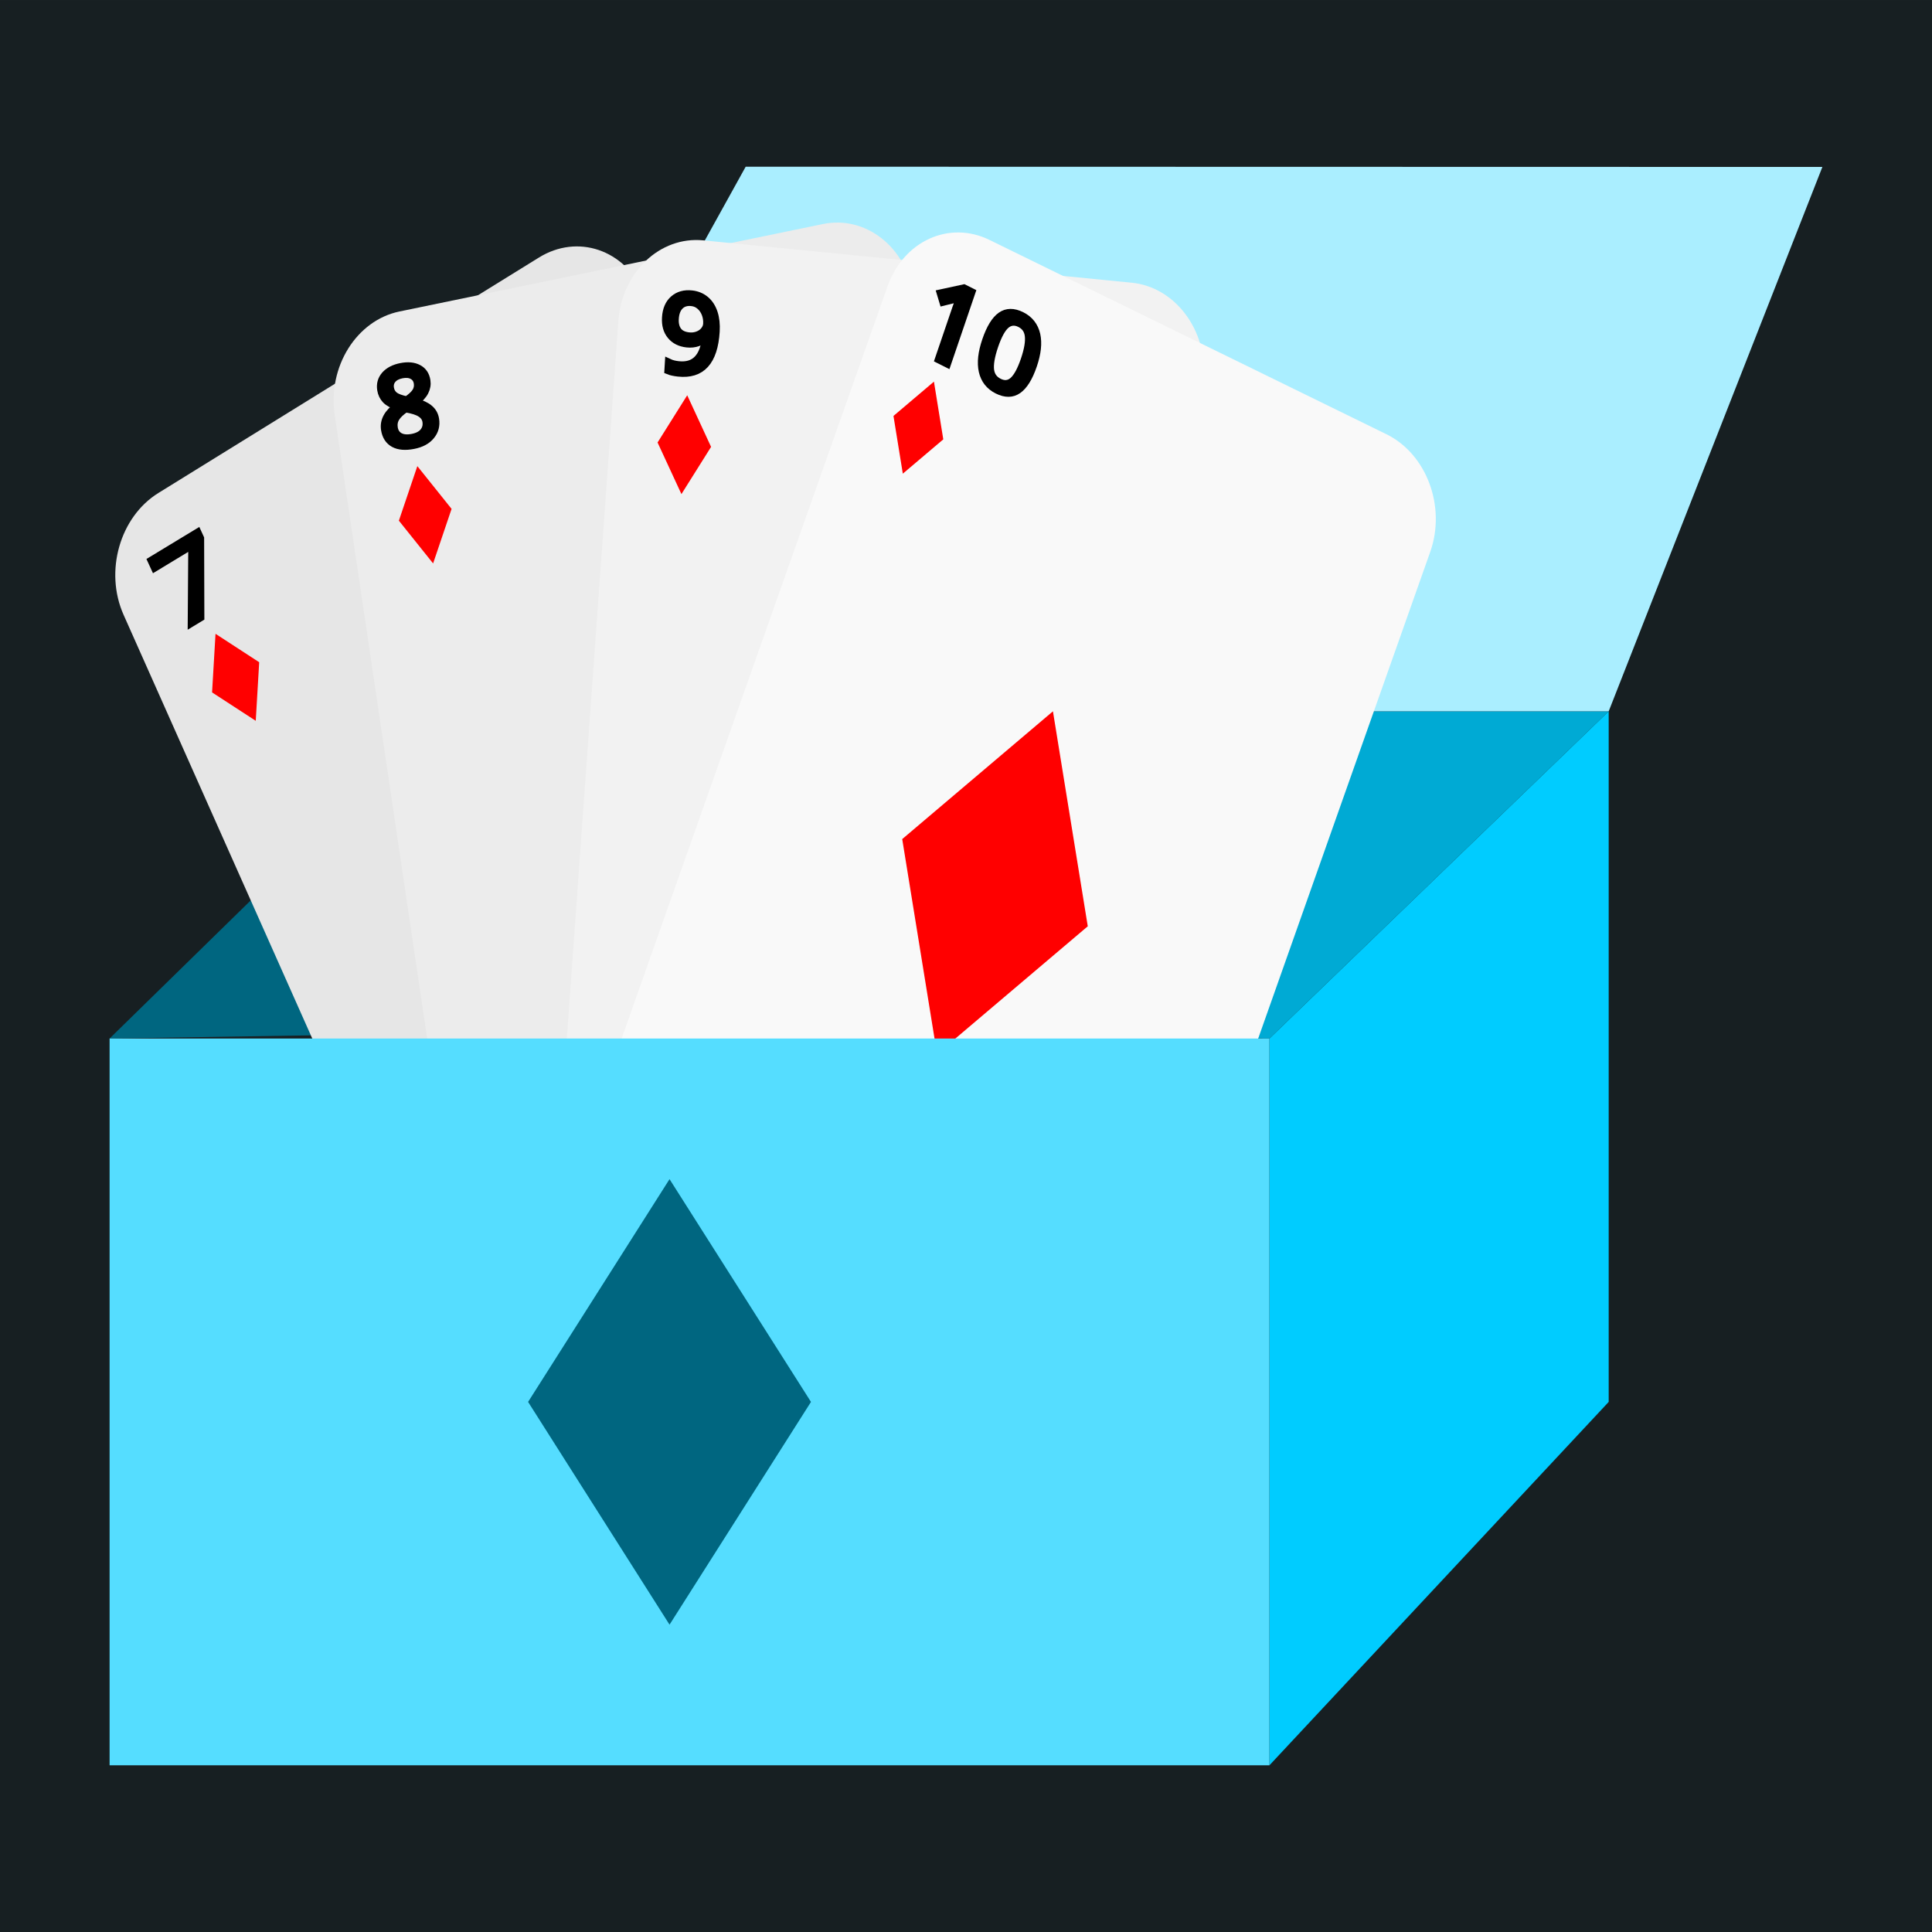
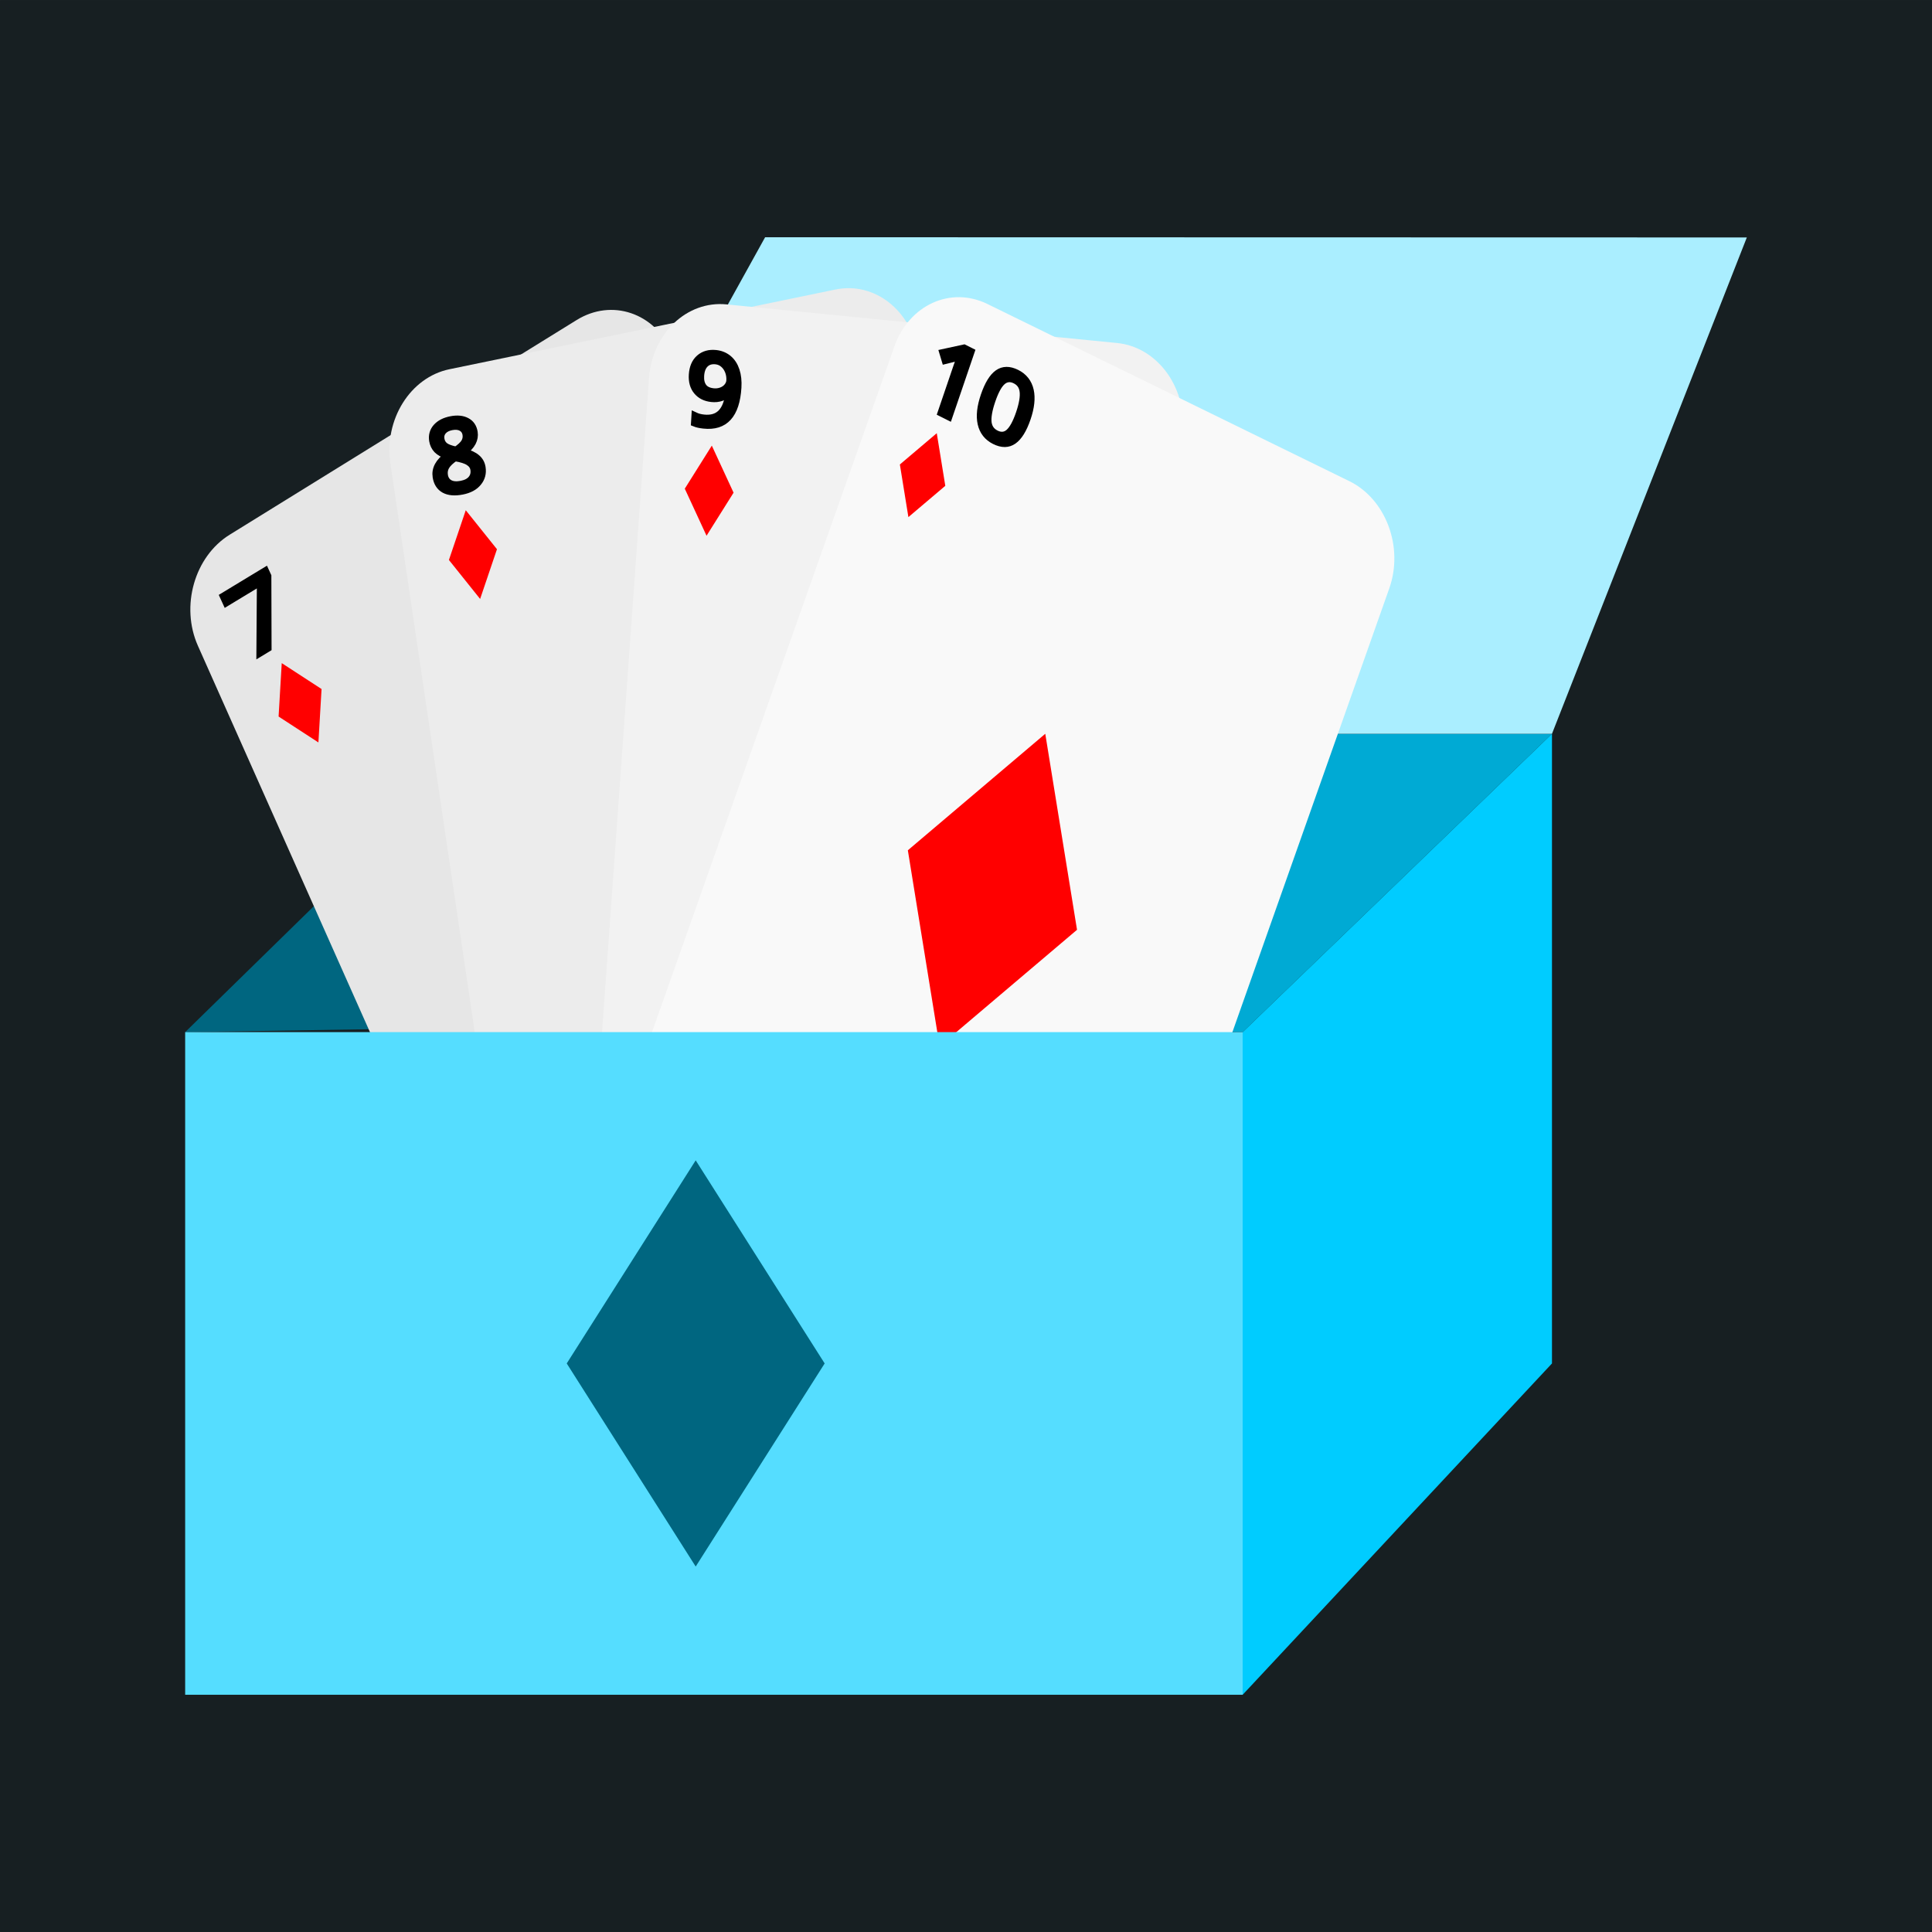
- <svg xmlns="http://www.w3.org/2000/svg" width="620" height="620" viewBox="0 0 164.042 164.042" version="1.1" id="svg1" xml:space="preserve">
+ <svg xmlns="http://www.w3.org/2000/svg" width="680" height="680" viewBox="0 0 179.917 179.917" version="1.1" id="svg1" xml:space="preserve">
  <defs id="defs1" />
  <g id="layer1" transform="matrix(0.929419,0,0,1.094633,-86.37155,-160.2593)">
-     <rect style="fill:#171f22;stroke:none;stroke-width:0;stroke-dasharray:none;paint-order:markers fill stroke;fill-opacity:1" id="rect1" width="176.499" height="149.86" x="92.931" y="146.405" />
-     <path style="fill:#00aad4;fill-opacity:1;stroke:#000000;stroke-width:0;stroke-dasharray:none;stroke-opacity:1;paint-order:markers fill stroke" d="M 239.894,201.579 H 133.491 l -0.531,24.98 75.94,0.4 z" id="path75" />
-     <path style="fill:#006680;fill-opacity:1;stroke:#000000;stroke-width:0;stroke-dasharray:none;stroke-opacity:1;paint-order:markers fill stroke" d="m 133.491,201.579 -30.548,25.38 30.017,-0.4 z" id="path76" />
-     <path style="fill:#aaeeff;fill-opacity:1;stroke:#000000;stroke-width:0;stroke-dasharray:none;stroke-opacity:1;paint-order:markers fill stroke" d="m 239.894,201.579 19.523,-42.225 -98.363,-0.019 -27.563,42.244 z" id="path77" />
-     <g id="g77" transform="matrix(1.080017,0.1676145,-0.1676145,1.080017,22.86996,-39.08472)" style="stroke:#000000;stroke-width:0;stroke-dasharray:none;stroke-opacity:1;paint-order:markers fill stroke">
-       <g id="g52" transform="matrix(0.3829445,0.2144706,-0.2341302,0.3878716,144.1282,117.5879)" style="stroke:#000000;stroke-width:0;stroke-dasharray:none;stroke-opacity:1;paint-order:markers fill stroke">
-         <rect style="fill:#e6e6e6;fill-opacity:1;stroke:#000000;stroke-width:0;stroke-dasharray:none;stroke-opacity:1;paint-order:markers fill stroke" id="rect49" width="192.509" height="107.706" x="84.682" y="65.737" ry="14.461" transform="rotate(23.28354)" />
-         <rect style="fill:#ff0000;fill-opacity:1;stroke:#000000;stroke-width:0;stroke-dasharray:none;stroke-opacity:1;paint-order:markers fill stroke" id="rect50" width="35.18" height="35.18" x="-239.96" y="-30.182" transform="matrix(-0.5907673,-0.806842,0.9878831,-0.1551997,0,0)" />
-         <text xml:space="preserve" style="font-style:normal;font-variant:normal;font-weight:normal;font-stretch:normal;font-size:12.927px;font-family:'Showcard Gothic';-inkscape-font-specification:'Showcard Gothic, Normal';font-variant-ligatures:normal;font-variant-caps:normal;font-variant-numeric:normal;font-variant-east-asian:normal;letter-spacing:0px;display:inline;fill:#000000;fill-opacity:1;stroke:#000000;stroke-width:0.989;stroke-dasharray:none;stroke-opacity:1;paint-order:markers fill stroke" x="-172.718" y="176.722" id="text50" transform="matrix(0.6168725,-1.398823,1.254057,0.5215998,-82.90658,-139.5598)">
-           <tspan id="tspan50" style="font-style:normal;font-variant:normal;font-weight:normal;font-stretch:normal;font-family:'Open Sans';-inkscape-font-specification:'Open Sans';fill:#000000;fill-opacity:1;stroke:#000000;stroke-width:0.989;stroke-dasharray:none;stroke-opacity:1;paint-order:markers fill stroke" x="-172.718" y="176.722">7</tspan>
-         </text>
-         <rect style="fill:#ff0000;fill-opacity:1;stroke:#000000;stroke-width:0;stroke-dasharray:none;stroke-opacity:1;paint-order:markers fill stroke" id="rect51" width="6.556" height="6.556" x="-275.739" y="-76.092" transform="matrix(-0.8511896,-1.162514,1.423362,-0.2236149,-82.90658,-139.5598)" />
-         <text xml:space="preserve" style="font-style:normal;font-variant:normal;font-weight:normal;font-stretch:normal;font-size:12.927px;font-family:'Showcard Gothic';-inkscape-font-specification:'Showcard Gothic, Normal';font-variant-ligatures:normal;font-variant-caps:normal;font-variant-numeric:normal;font-variant-east-asian:normal;letter-spacing:0px;display:inline;fill:#000000;fill-opacity:1;stroke:#000000;stroke-width:0.989;stroke-dasharray:none;stroke-opacity:1;paint-order:markers fill stroke" x="111.552" y="-286.744" id="text51" transform="matrix(-0.6168725,1.398823,-1.254057,-0.5215998,-82.90658,-139.5598)">
-           <tspan id="tspan51" style="font-style:normal;font-variant:normal;font-weight:normal;font-stretch:normal;font-family:'Open Sans';-inkscape-font-specification:'Open Sans';fill:#000000;fill-opacity:1;stroke:#000000;stroke-width:0.989;stroke-dasharray:none;stroke-opacity:1;paint-order:markers fill stroke" x="111.552" y="-286.744">7</tspan>
-         </text>
-         <rect style="fill:#ff0000;fill-opacity:1;stroke:#000000;stroke-width:0;stroke-dasharray:none;stroke-opacity:1;paint-order:markers fill stroke" id="rect52" width="6.556" height="6.556" x="266.714" y="-36.835" transform="matrix(0.8511896,1.162514,-1.423362,0.2236149,-82.90658,-139.5598)" />
+     <rect style="fill:#171f22;fill-opacity:1;stroke:none;stroke-width:0;stroke-dasharray:none;paint-order:markers fill stroke" id="rect1" width="193.58" height="164.362" x="92.931" y="146.405" />
+     <g id="g1" transform="translate(-1.472138,5.674817)">
+       <path style="fill:#00aad4;fill-opacity:1;stroke:#000000;stroke-width:0;stroke-dasharray:none;stroke-opacity:1;paint-order:markers fill stroke" d="M 249.906,203.156 H 143.504 l -0.531,24.98 75.94,0.4 z" id="path75" />
+       <path style="fill:#006680;fill-opacity:1;stroke:#000000;stroke-width:0;stroke-dasharray:none;stroke-opacity:1;paint-order:markers fill stroke" d="m 143.504,203.156 -30.548,25.38 30.017,-0.4 z" id="path76" />
+       <path style="fill:#aaeeff;fill-opacity:1;stroke:#000000;stroke-width:0;stroke-dasharray:none;stroke-opacity:1;paint-order:markers fill stroke" d="m 249.906,203.156 19.523,-42.225 -98.363,-0.019 -27.563,42.244 z" id="path77" />
+       <g id="g77" transform="matrix(1.080017,0.1676145,-0.1676145,1.080017,32.88238,-37.50826)" style="stroke:#000000;stroke-width:0;stroke-dasharray:none;stroke-opacity:1;paint-order:markers fill stroke">
+         <g id="g52" transform="matrix(0.3829445,0.2144706,-0.2341302,0.3878716,144.1282,117.5879)" style="stroke:#000000;stroke-width:0;stroke-dasharray:none;stroke-opacity:1;paint-order:markers fill stroke">
+           <rect style="fill:#e6e6e6;fill-opacity:1;stroke:#000000;stroke-width:0;stroke-dasharray:none;stroke-opacity:1;paint-order:markers fill stroke" id="rect49" width="192.509" height="107.706" x="84.682" y="65.737" ry="14.461" transform="rotate(23.28354)" />
+           <rect style="fill:#ff0000;fill-opacity:1;stroke:#000000;stroke-width:0;stroke-dasharray:none;stroke-opacity:1;paint-order:markers fill stroke" id="rect50" width="35.18" height="35.18" x="-239.96" y="-30.182" transform="matrix(-0.5907673,-0.806842,0.9878831,-0.1551997,0,0)" />
+           <text xml:space="preserve" style="font-style:normal;font-variant:normal;font-weight:normal;font-stretch:normal;font-size:12.927px;font-family:'Showcard Gothic';-inkscape-font-specification:'Showcard Gothic, Normal';font-variant-ligatures:normal;font-variant-caps:normal;font-variant-numeric:normal;font-variant-east-asian:normal;letter-spacing:0px;display:inline;fill:#000000;fill-opacity:1;stroke:#000000;stroke-width:0.989;stroke-dasharray:none;stroke-opacity:1;paint-order:markers fill stroke" x="-172.718" y="176.722" id="text50" transform="matrix(0.6168725,-1.398823,1.254057,0.5215998,-82.90658,-139.5598)">
+             <tspan id="tspan50" style="font-style:normal;font-variant:normal;font-weight:normal;font-stretch:normal;font-family:'Open Sans';-inkscape-font-specification:'Open Sans';fill:#000000;fill-opacity:1;stroke:#000000;stroke-width:0.989;stroke-dasharray:none;stroke-opacity:1;paint-order:markers fill stroke" x="-172.718" y="176.722">7</tspan>
+           </text>
+           <rect style="fill:#ff0000;fill-opacity:1;stroke:#000000;stroke-width:0;stroke-dasharray:none;stroke-opacity:1;paint-order:markers fill stroke" id="rect51" width="6.556" height="6.556" x="-275.739" y="-76.092" transform="matrix(-0.8511896,-1.162514,1.423362,-0.2236149,-82.90658,-139.5598)" />
+           <text xml:space="preserve" style="font-style:normal;font-variant:normal;font-weight:normal;font-stretch:normal;font-size:12.927px;font-family:'Showcard Gothic';-inkscape-font-specification:'Showcard Gothic, Normal';font-variant-ligatures:normal;font-variant-caps:normal;font-variant-numeric:normal;font-variant-east-asian:normal;letter-spacing:0px;display:inline;fill:#000000;fill-opacity:1;stroke:#000000;stroke-width:0.989;stroke-dasharray:none;stroke-opacity:1;paint-order:markers fill stroke" x="111.552" y="-286.744" id="text51" transform="matrix(-0.6168725,1.398823,-1.254057,-0.5215998,-82.90658,-139.5598)">
+             <tspan id="tspan51" style="font-style:normal;font-variant:normal;font-weight:normal;font-stretch:normal;font-family:'Open Sans';-inkscape-font-specification:'Open Sans';fill:#000000;fill-opacity:1;stroke:#000000;stroke-width:0.989;stroke-dasharray:none;stroke-opacity:1;paint-order:markers fill stroke" x="111.552" y="-286.744">7</tspan>
+           </text>
+           <rect style="fill:#ff0000;fill-opacity:1;stroke:#000000;stroke-width:0;stroke-dasharray:none;stroke-opacity:1;paint-order:markers fill stroke" id="rect52" width="6.556" height="6.556" x="266.714" y="-36.835" transform="matrix(0.8511896,1.162514,-1.423362,0.2236149,-82.90658,-139.5598)" />
+         </g>
+         <g id="g56" transform="matrix(0.2992198,0.32111,-0.3413354,0.2979118,182.558,116.3246)" style="stroke:#000000;stroke-width:0;stroke-dasharray:none;stroke-opacity:1;paint-order:markers fill stroke">
+           <rect style="fill:#ececec;fill-opacity:1;stroke:#000000;stroke-width:0;stroke-dasharray:none;stroke-opacity:1;paint-order:markers fill stroke" id="rect53" width="192.509" height="107.706" x="84.682" y="65.737" ry="14.461" transform="rotate(23.28354)" />
+           <rect style="fill:#ff0000;fill-opacity:1;stroke:#000000;stroke-width:0;stroke-dasharray:none;stroke-opacity:1;paint-order:markers fill stroke" id="rect54" width="35.18" height="35.18" x="-239.96" y="-30.182" transform="matrix(-0.5907673,-0.806842,0.9878831,-0.1551997,0,0)" />
+           <text xml:space="preserve" style="font-style:normal;font-variant:normal;font-weight:normal;font-stretch:normal;font-size:12.927px;font-family:'Showcard Gothic';-inkscape-font-specification:'Showcard Gothic, Normal';font-variant-ligatures:normal;font-variant-caps:normal;font-variant-numeric:normal;font-variant-east-asian:normal;letter-spacing:0px;display:inline;fill:#000000;fill-opacity:1;stroke:#000000;stroke-width:0.989;stroke-dasharray:none;stroke-opacity:1;paint-order:markers fill stroke" x="-172.718" y="176.722" id="text54" transform="matrix(0.6168725,-1.398823,1.254057,0.5215998,-82.90658,-139.5598)">
+             <tspan id="tspan54" style="font-style:normal;font-variant:normal;font-weight:normal;font-stretch:normal;font-family:'Open Sans';-inkscape-font-specification:'Open Sans';fill:#000000;fill-opacity:1;stroke:#000000;stroke-width:0.989;stroke-dasharray:none;stroke-opacity:1;paint-order:markers fill stroke" x="-172.718" y="176.722">8</tspan>
+           </text>
+           <rect style="fill:#ff0000;fill-opacity:1;stroke:#000000;stroke-width:0;stroke-dasharray:none;stroke-opacity:1;paint-order:markers fill stroke" id="rect55" width="6.556" height="6.556" x="-275.739" y="-76.092" transform="matrix(-0.8511896,-1.162514,1.423362,-0.2236149,-82.90658,-139.5598)" />
+           <text xml:space="preserve" style="font-style:normal;font-variant:normal;font-weight:normal;font-stretch:normal;font-size:12.927px;font-family:'Showcard Gothic';-inkscape-font-specification:'Showcard Gothic, Normal';font-variant-ligatures:normal;font-variant-caps:normal;font-variant-numeric:normal;font-variant-east-asian:normal;letter-spacing:0px;display:inline;fill:#000000;fill-opacity:1;stroke:#000000;stroke-width:0.989;stroke-dasharray:none;stroke-opacity:1;paint-order:markers fill stroke" x="111.552" y="-286.744" id="text55" transform="matrix(-0.6168725,1.398823,-1.254057,-0.5215998,-82.90658,-139.5598)">
+             <tspan style="font-style:normal;font-variant:normal;font-weight:normal;font-stretch:normal;font-family:'Open Sans';-inkscape-font-specification:'Open Sans';fill:#000000;fill-opacity:1;stroke:#000000;stroke-width:0.989;stroke-dasharray:none;stroke-opacity:1;paint-order:markers fill stroke" x="111.552" y="-286.744" id="tspan64">8</tspan>
+           </text>
+           <rect style="fill:#ff0000;fill-opacity:1;stroke:#000000;stroke-width:0;stroke-dasharray:none;stroke-opacity:1;paint-order:markers fill stroke" id="rect56" width="6.556" height="6.556" x="266.714" y="-36.835" transform="matrix(0.8511896,1.162514,-1.423362,0.2236149,-82.90658,-139.5598)" />
+         </g>
+         <g id="g60" transform="matrix(0.2076495,0.3866857,-0.4059123,0.2012375,219.8436,123.8154)" style="stroke:#000000;stroke-width:0;stroke-dasharray:none;stroke-opacity:1;paint-order:markers fill stroke">
+           <rect style="fill:#f2f2f2;fill-opacity:1;stroke:#000000;stroke-width:0;stroke-dasharray:none;stroke-opacity:1;paint-order:markers fill stroke" id="rect57" width="192.509" height="107.706" x="84.682" y="65.737" ry="14.461" transform="rotate(23.28354)" />
+           <rect style="fill:#ff0000;fill-opacity:1;stroke:#000000;stroke-width:0;stroke-dasharray:none;stroke-opacity:1;paint-order:markers fill stroke" id="rect58" width="35.18" height="35.18" x="-239.96" y="-30.182" transform="matrix(-0.5907673,-0.806842,0.9878831,-0.1551997,0,0)" />
+           <text xml:space="preserve" style="font-style:normal;font-variant:normal;font-weight:normal;font-stretch:normal;font-size:12.927px;font-family:'Showcard Gothic';-inkscape-font-specification:'Showcard Gothic, Normal';font-variant-ligatures:normal;font-variant-caps:normal;font-variant-numeric:normal;font-variant-east-asian:normal;letter-spacing:0px;display:inline;fill:#000000;fill-opacity:1;stroke:#000000;stroke-width:0.989;stroke-dasharray:none;stroke-opacity:1;paint-order:markers fill stroke" x="-172.718" y="176.722" id="text58" transform="matrix(0.6168725,-1.398823,1.254057,0.5215998,-82.90658,-139.5598)">
+             <tspan id="tspan58" style="font-style:normal;font-variant:normal;font-weight:normal;font-stretch:normal;font-family:'Open Sans';-inkscape-font-specification:'Open Sans';fill:#000000;fill-opacity:1;stroke:#000000;stroke-width:0.989;stroke-dasharray:none;stroke-opacity:1;paint-order:markers fill stroke" x="-172.718" y="176.722">9</tspan>
+           </text>
+           <rect style="fill:#ff0000;fill-opacity:1;stroke:#000000;stroke-width:0;stroke-dasharray:none;stroke-opacity:1;paint-order:markers fill stroke" id="rect59" width="6.556" height="6.556" x="-275.739" y="-76.092" transform="matrix(-0.8511896,-1.162514,1.423362,-0.2236149,-82.90658,-139.5598)" />
+           <text xml:space="preserve" style="font-style:normal;font-variant:normal;font-weight:normal;font-stretch:normal;font-size:12.927px;font-family:'Showcard Gothic';-inkscape-font-specification:'Showcard Gothic, Normal';font-variant-ligatures:normal;font-variant-caps:normal;font-variant-numeric:normal;font-variant-east-asian:normal;letter-spacing:0px;display:inline;fill:#000000;fill-opacity:1;stroke:#000000;stroke-width:0.989;stroke-dasharray:none;stroke-opacity:1;paint-order:markers fill stroke" x="111.552" y="-286.744" id="text59" transform="matrix(-0.6168725,1.398823,-1.254057,-0.5215998,-82.90658,-139.5598)">
+             <tspan id="tspan59" style="font-style:normal;font-variant:normal;font-weight:normal;font-stretch:normal;font-family:'Open Sans';-inkscape-font-specification:'Open Sans';fill:#000000;fill-opacity:1;stroke:#000000;stroke-width:0.989;stroke-dasharray:none;stroke-opacity:1;paint-order:markers fill stroke" x="111.552" y="-286.744">9</tspan>
+           </text>
+           <rect style="fill:#ff0000;fill-opacity:1;stroke:#000000;stroke-width:0;stroke-dasharray:none;stroke-opacity:1;paint-order:markers fill stroke" id="rect60" width="6.556" height="6.556" x="266.714" y="-36.835" transform="matrix(0.8511896,1.162514,-1.423362,0.2236149,-82.90658,-139.5598)" />
+         </g>
+         <g id="g64" transform="matrix(0.07972926,0.4316102,-0.4479626,0.06775533,252.9293,143.4058)" style="stroke:#000000;stroke-width:0;stroke-dasharray:none;stroke-opacity:1;paint-order:markers fill stroke">
+           <rect style="fill:#f9f9f9;fill-opacity:1;stroke:#000000;stroke-width:0;stroke-dasharray:none;stroke-opacity:1;paint-order:markers fill stroke" id="rect61" width="192.509" height="107.706" x="84.682" y="65.737" ry="14.461" transform="rotate(23.28354)" />
+           <rect style="fill:#ff0000;fill-opacity:1;stroke:#000000;stroke-width:0;stroke-dasharray:none;stroke-opacity:1;paint-order:markers fill stroke" id="rect62" width="35.18" height="35.18" x="-239.96" y="-30.182" transform="matrix(-0.5907673,-0.806842,0.9878831,-0.1551997,0,0)" />
+           <text xml:space="preserve" style="font-style:normal;font-variant:normal;font-weight:normal;font-stretch:normal;font-size:12.927px;font-family:'Showcard Gothic';-inkscape-font-specification:'Showcard Gothic, Normal';font-variant-ligatures:normal;font-variant-caps:normal;font-variant-numeric:normal;font-variant-east-asian:normal;letter-spacing:0px;display:inline;fill:#000000;fill-opacity:1;stroke:#000000;stroke-width:0.989;stroke-dasharray:none;stroke-opacity:1;paint-order:markers fill stroke" x="-172.718" y="176.722" id="text62" transform="matrix(0.6168725,-1.398823,1.254057,0.5215998,-82.90658,-139.5598)">
+             <tspan id="tspan62" style="font-style:normal;font-variant:normal;font-weight:normal;font-stretch:normal;font-family:'Open Sans';-inkscape-font-specification:'Open Sans';fill:#000000;fill-opacity:1;stroke:#000000;stroke-width:0.989;stroke-dasharray:none;stroke-opacity:1;paint-order:markers fill stroke" x="-172.718" y="176.722">10</tspan>
+           </text>
+           <rect style="fill:#ff0000;fill-opacity:1;stroke:#000000;stroke-width:0;stroke-dasharray:none;stroke-opacity:1;paint-order:markers fill stroke" id="rect63" width="6.556" height="6.556" x="-275.739" y="-76.092" transform="matrix(-0.8511896,-1.162514,1.423362,-0.2236149,-82.90658,-139.5598)" />
+           <text xml:space="preserve" style="font-style:normal;font-variant:normal;font-weight:normal;font-stretch:normal;font-size:12.927px;font-family:'Showcard Gothic';-inkscape-font-specification:'Showcard Gothic, Normal';font-variant-ligatures:normal;font-variant-caps:normal;font-variant-numeric:normal;font-variant-east-asian:normal;letter-spacing:0px;display:inline;fill:#000000;fill-opacity:1;stroke:#000000;stroke-width:0.989;stroke-dasharray:none;stroke-opacity:1;paint-order:markers fill stroke" x="111.552" y="-286.744" id="text63" transform="matrix(-0.6168725,1.398823,-1.254057,-0.5215998,-82.90658,-139.5598)">
+             <tspan id="tspan63" style="font-style:normal;font-variant:normal;font-weight:normal;font-stretch:normal;font-family:'Open Sans';-inkscape-font-specification:'Open Sans';fill:#000000;fill-opacity:1;stroke:#000000;stroke-width:0.989;stroke-dasharray:none;stroke-opacity:1;paint-order:markers fill stroke" x="111.552" y="-286.744">10</tspan>
+           </text>
+           <rect style="fill:#ff0000;fill-opacity:1;stroke:#000000;stroke-width:0;stroke-dasharray:none;stroke-opacity:1;paint-order:markers fill stroke" id="rect64" width="6.556" height="6.556" x="266.714" y="-36.835" transform="matrix(0.8511896,1.162514,-1.423362,0.2236149,-82.90658,-139.5598)" />
+         </g>
      </g>
-       <g id="g56" transform="matrix(0.2992198,0.32111,-0.3413354,0.2979118,182.558,116.3246)" style="stroke:#000000;stroke-width:0;stroke-dasharray:none;stroke-opacity:1;paint-order:markers fill stroke">
-         <rect style="fill:#ececec;fill-opacity:1;stroke:#000000;stroke-width:0;stroke-dasharray:none;stroke-opacity:1;paint-order:markers fill stroke" id="rect53" width="192.509" height="107.706" x="84.682" y="65.737" ry="14.461" transform="rotate(23.28354)" />
-         <rect style="fill:#ff0000;fill-opacity:1;stroke:#000000;stroke-width:0;stroke-dasharray:none;stroke-opacity:1;paint-order:markers fill stroke" id="rect54" width="35.18" height="35.18" x="-239.96" y="-30.182" transform="matrix(-0.5907673,-0.806842,0.9878831,-0.1551997,0,0)" />
-         <text xml:space="preserve" style="font-style:normal;font-variant:normal;font-weight:normal;font-stretch:normal;font-size:12.927px;font-family:'Showcard Gothic';-inkscape-font-specification:'Showcard Gothic, Normal';font-variant-ligatures:normal;font-variant-caps:normal;font-variant-numeric:normal;font-variant-east-asian:normal;letter-spacing:0px;display:inline;fill:#000000;fill-opacity:1;stroke:#000000;stroke-width:0.989;stroke-dasharray:none;stroke-opacity:1;paint-order:markers fill stroke" x="-172.718" y="176.722" id="text54" transform="matrix(0.6168725,-1.398823,1.254057,0.5215998,-82.90658,-139.5598)">
-           <tspan id="tspan54" style="font-style:normal;font-variant:normal;font-weight:normal;font-stretch:normal;font-family:'Open Sans';-inkscape-font-specification:'Open Sans';fill:#000000;fill-opacity:1;stroke:#000000;stroke-width:0.989;stroke-dasharray:none;stroke-opacity:1;paint-order:markers fill stroke" x="-172.718" y="176.722">8</tspan>
-         </text>
-         <rect style="fill:#ff0000;fill-opacity:1;stroke:#000000;stroke-width:0;stroke-dasharray:none;stroke-opacity:1;paint-order:markers fill stroke" id="rect55" width="6.556" height="6.556" x="-275.739" y="-76.092" transform="matrix(-0.8511896,-1.162514,1.423362,-0.2236149,-82.90658,-139.5598)" />
-         <text xml:space="preserve" style="font-style:normal;font-variant:normal;font-weight:normal;font-stretch:normal;font-size:12.927px;font-family:'Showcard Gothic';-inkscape-font-specification:'Showcard Gothic, Normal';font-variant-ligatures:normal;font-variant-caps:normal;font-variant-numeric:normal;font-variant-east-asian:normal;letter-spacing:0px;display:inline;fill:#000000;fill-opacity:1;stroke:#000000;stroke-width:0.989;stroke-dasharray:none;stroke-opacity:1;paint-order:markers fill stroke" x="111.552" y="-286.744" id="text55" transform="matrix(-0.6168725,1.398823,-1.254057,-0.5215998,-82.90658,-139.5598)">
-           <tspan style="font-style:normal;font-variant:normal;font-weight:normal;font-stretch:normal;font-family:'Open Sans';-inkscape-font-specification:'Open Sans';fill:#000000;fill-opacity:1;stroke:#000000;stroke-width:0.989;stroke-dasharray:none;stroke-opacity:1;paint-order:markers fill stroke" x="111.552" y="-286.744" id="tspan64">8</tspan>
-         </text>
-         <rect style="fill:#ff0000;fill-opacity:1;stroke:#000000;stroke-width:0;stroke-dasharray:none;stroke-opacity:1;paint-order:markers fill stroke" id="rect56" width="6.556" height="6.556" x="266.714" y="-36.835" transform="matrix(0.8511896,1.162514,-1.423362,0.2236149,-82.90658,-139.5598)" />
-       </g>
-       <g id="g60" transform="matrix(0.2076495,0.3866857,-0.4059123,0.2012375,219.8436,123.8154)" style="stroke:#000000;stroke-width:0;stroke-dasharray:none;stroke-opacity:1;paint-order:markers fill stroke">
-         <rect style="fill:#f2f2f2;fill-opacity:1;stroke:#000000;stroke-width:0;stroke-dasharray:none;stroke-opacity:1;paint-order:markers fill stroke" id="rect57" width="192.509" height="107.706" x="84.682" y="65.737" ry="14.461" transform="rotate(23.28354)" />
-         <rect style="fill:#ff0000;fill-opacity:1;stroke:#000000;stroke-width:0;stroke-dasharray:none;stroke-opacity:1;paint-order:markers fill stroke" id="rect58" width="35.18" height="35.18" x="-239.96" y="-30.182" transform="matrix(-0.5907673,-0.806842,0.9878831,-0.1551997,0,0)" />
-         <text xml:space="preserve" style="font-style:normal;font-variant:normal;font-weight:normal;font-stretch:normal;font-size:12.927px;font-family:'Showcard Gothic';-inkscape-font-specification:'Showcard Gothic, Normal';font-variant-ligatures:normal;font-variant-caps:normal;font-variant-numeric:normal;font-variant-east-asian:normal;letter-spacing:0px;display:inline;fill:#000000;fill-opacity:1;stroke:#000000;stroke-width:0.989;stroke-dasharray:none;stroke-opacity:1;paint-order:markers fill stroke" x="-172.718" y="176.722" id="text58" transform="matrix(0.6168725,-1.398823,1.254057,0.5215998,-82.90658,-139.5598)">
-           <tspan id="tspan58" style="font-style:normal;font-variant:normal;font-weight:normal;font-stretch:normal;font-family:'Open Sans';-inkscape-font-specification:'Open Sans';fill:#000000;fill-opacity:1;stroke:#000000;stroke-width:0.989;stroke-dasharray:none;stroke-opacity:1;paint-order:markers fill stroke" x="-172.718" y="176.722">9</tspan>
-         </text>
-         <rect style="fill:#ff0000;fill-opacity:1;stroke:#000000;stroke-width:0;stroke-dasharray:none;stroke-opacity:1;paint-order:markers fill stroke" id="rect59" width="6.556" height="6.556" x="-275.739" y="-76.092" transform="matrix(-0.8511896,-1.162514,1.423362,-0.2236149,-82.90658,-139.5598)" />
-         <text xml:space="preserve" style="font-style:normal;font-variant:normal;font-weight:normal;font-stretch:normal;font-size:12.927px;font-family:'Showcard Gothic';-inkscape-font-specification:'Showcard Gothic, Normal';font-variant-ligatures:normal;font-variant-caps:normal;font-variant-numeric:normal;font-variant-east-asian:normal;letter-spacing:0px;display:inline;fill:#000000;fill-opacity:1;stroke:#000000;stroke-width:0.989;stroke-dasharray:none;stroke-opacity:1;paint-order:markers fill stroke" x="111.552" y="-286.744" id="text59" transform="matrix(-0.6168725,1.398823,-1.254057,-0.5215998,-82.90658,-139.5598)">
-           <tspan id="tspan59" style="font-style:normal;font-variant:normal;font-weight:normal;font-stretch:normal;font-family:'Open Sans';-inkscape-font-specification:'Open Sans';fill:#000000;fill-opacity:1;stroke:#000000;stroke-width:0.989;stroke-dasharray:none;stroke-opacity:1;paint-order:markers fill stroke" x="111.552" y="-286.744">9</tspan>
-         </text>
-         <rect style="fill:#ff0000;fill-opacity:1;stroke:#000000;stroke-width:0;stroke-dasharray:none;stroke-opacity:1;paint-order:markers fill stroke" id="rect60" width="6.556" height="6.556" x="266.714" y="-36.835" transform="matrix(0.8511896,1.162514,-1.423362,0.2236149,-82.90658,-139.5598)" />
-       </g>
-       <g id="g64" transform="matrix(0.07972926,0.4316102,-0.4479626,0.06775533,252.9293,143.4058)" style="stroke:#000000;stroke-width:0;stroke-dasharray:none;stroke-opacity:1;paint-order:markers fill stroke">
-         <rect style="fill:#f9f9f9;fill-opacity:1;stroke:#000000;stroke-width:0;stroke-dasharray:none;stroke-opacity:1;paint-order:markers fill stroke" id="rect61" width="192.509" height="107.706" x="84.682" y="65.737" ry="14.461" transform="rotate(23.28354)" />
-         <rect style="fill:#ff0000;fill-opacity:1;stroke:#000000;stroke-width:0;stroke-dasharray:none;stroke-opacity:1;paint-order:markers fill stroke" id="rect62" width="35.18" height="35.18" x="-239.96" y="-30.182" transform="matrix(-0.5907673,-0.806842,0.9878831,-0.1551997,0,0)" />
-         <text xml:space="preserve" style="font-style:normal;font-variant:normal;font-weight:normal;font-stretch:normal;font-size:12.927px;font-family:'Showcard Gothic';-inkscape-font-specification:'Showcard Gothic, Normal';font-variant-ligatures:normal;font-variant-caps:normal;font-variant-numeric:normal;font-variant-east-asian:normal;letter-spacing:0px;display:inline;fill:#000000;fill-opacity:1;stroke:#000000;stroke-width:0.989;stroke-dasharray:none;stroke-opacity:1;paint-order:markers fill stroke" x="-172.718" y="176.722" id="text62" transform="matrix(0.6168725,-1.398823,1.254057,0.5215998,-82.90658,-139.5598)">
-           <tspan id="tspan62" style="font-style:normal;font-variant:normal;font-weight:normal;font-stretch:normal;font-family:'Open Sans';-inkscape-font-specification:'Open Sans';fill:#000000;fill-opacity:1;stroke:#000000;stroke-width:0.989;stroke-dasharray:none;stroke-opacity:1;paint-order:markers fill stroke" x="-172.718" y="176.722">10</tspan>
-         </text>
-         <rect style="fill:#ff0000;fill-opacity:1;stroke:#000000;stroke-width:0;stroke-dasharray:none;stroke-opacity:1;paint-order:markers fill stroke" id="rect63" width="6.556" height="6.556" x="-275.739" y="-76.092" transform="matrix(-0.8511896,-1.162514,1.423362,-0.2236149,-82.90658,-139.5598)" />
-         <text xml:space="preserve" style="font-style:normal;font-variant:normal;font-weight:normal;font-stretch:normal;font-size:12.927px;font-family:'Showcard Gothic';-inkscape-font-specification:'Showcard Gothic, Normal';font-variant-ligatures:normal;font-variant-caps:normal;font-variant-numeric:normal;font-variant-east-asian:normal;letter-spacing:0px;display:inline;fill:#000000;fill-opacity:1;stroke:#000000;stroke-width:0.989;stroke-dasharray:none;stroke-opacity:1;paint-order:markers fill stroke" x="111.552" y="-286.744" id="text63" transform="matrix(-0.6168725,1.398823,-1.254057,-0.5215998,-82.90658,-139.5598)">
-           <tspan id="tspan63" style="font-style:normal;font-variant:normal;font-weight:normal;font-stretch:normal;font-family:'Open Sans';-inkscape-font-specification:'Open Sans';fill:#000000;fill-opacity:1;stroke:#000000;stroke-width:0.989;stroke-dasharray:none;stroke-opacity:1;paint-order:markers fill stroke" x="111.552" y="-286.744">10</tspan>
-         </text>
-         <rect style="fill:#ff0000;fill-opacity:1;stroke:#000000;stroke-width:0;stroke-dasharray:none;stroke-opacity:1;paint-order:markers fill stroke" id="rect64" width="6.556" height="6.556" x="266.714" y="-36.835" transform="matrix(0.8511896,1.162514,-1.423362,0.2236149,-82.90658,-139.5598)" />
-       </g>
+       <path style="fill:#00ccff;fill-opacity:1;stroke:#000000;stroke-width:0;stroke-dasharray:none;stroke-opacity:1;paint-order:markers fill stroke" d="m 218.913,284.91 30.993,-28.187 v -53.567 l -30.993,25.38 z" id="path74" />
+       <rect style="fill:#55ddff;fill-opacity:1;stroke:#000000;stroke-width:0;stroke-dasharray:none;stroke-opacity:1;paint-order:markers fill stroke" id="rect74" width="105.957" height="56.374" x="112.956" y="228.536" />
+       <rect style="fill:#006680;fill-opacity:1;stroke:#000000;stroke-width:0;stroke-dasharray:none;stroke-opacity:1;paint-order:markers fill stroke" id="rect78" width="21.576" height="21.576" x="-34.065" y="286.508" transform="matrix(0.5988976,-0.8008256,0.5988976,0.8008256,0,0)" />
    </g>
-     <path style="fill:#00ccff;fill-opacity:1;stroke:#000000;stroke-width:0;stroke-dasharray:none;stroke-opacity:1;paint-order:markers fill stroke" d="M 208.901,283.334 239.894,255.147 v -53.567 l -30.993,25.38 z" id="path74" />
-     <rect style="fill:#55ddff;fill-opacity:1;stroke:#000000;stroke-width:0;stroke-dasharray:none;stroke-opacity:1;paint-order:markers fill stroke" id="rect74" width="105.957" height="56.374" x="102.943" y="226.96" />
-     <rect style="fill:#006680;fill-opacity:1;stroke:#000000;stroke-width:0;stroke-dasharray:none;stroke-opacity:1;paint-order:markers fill stroke" id="rect78" width="21.576" height="21.576" x="-41.44" y="277.165" transform="matrix(0.5988976,-0.8008256,0.5988976,0.8008256,0,0)" />
  </g>
</svg>
